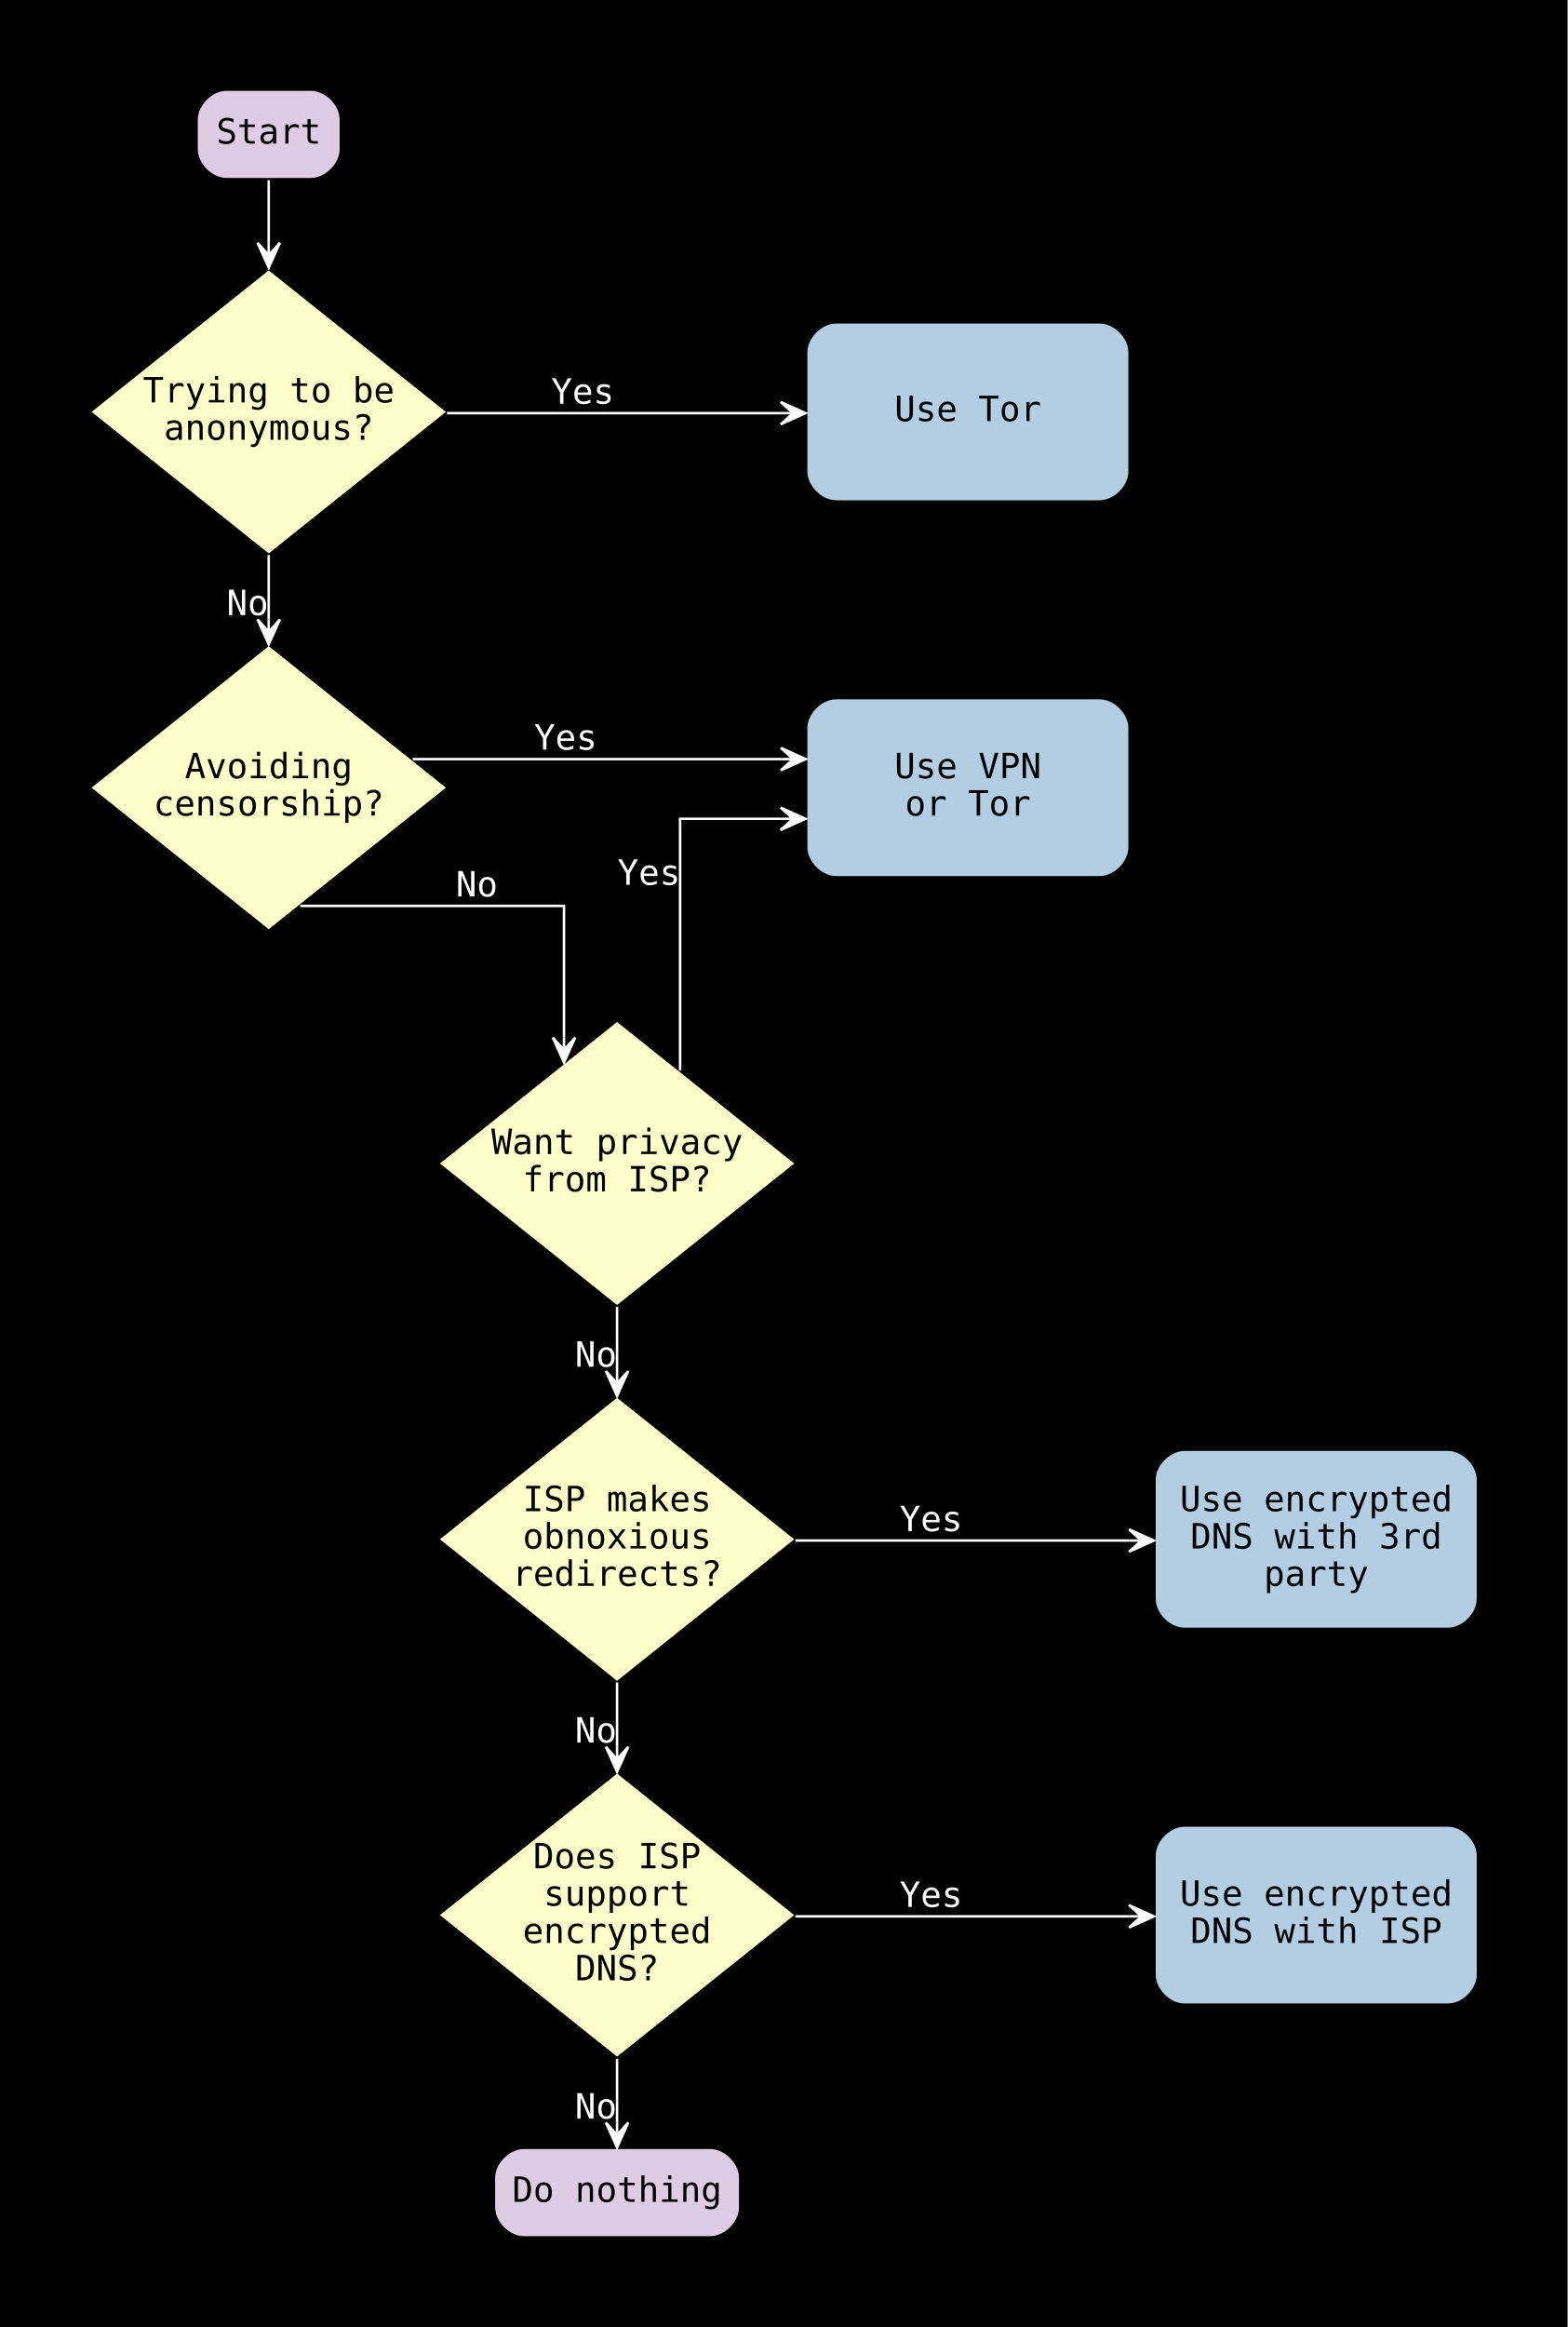
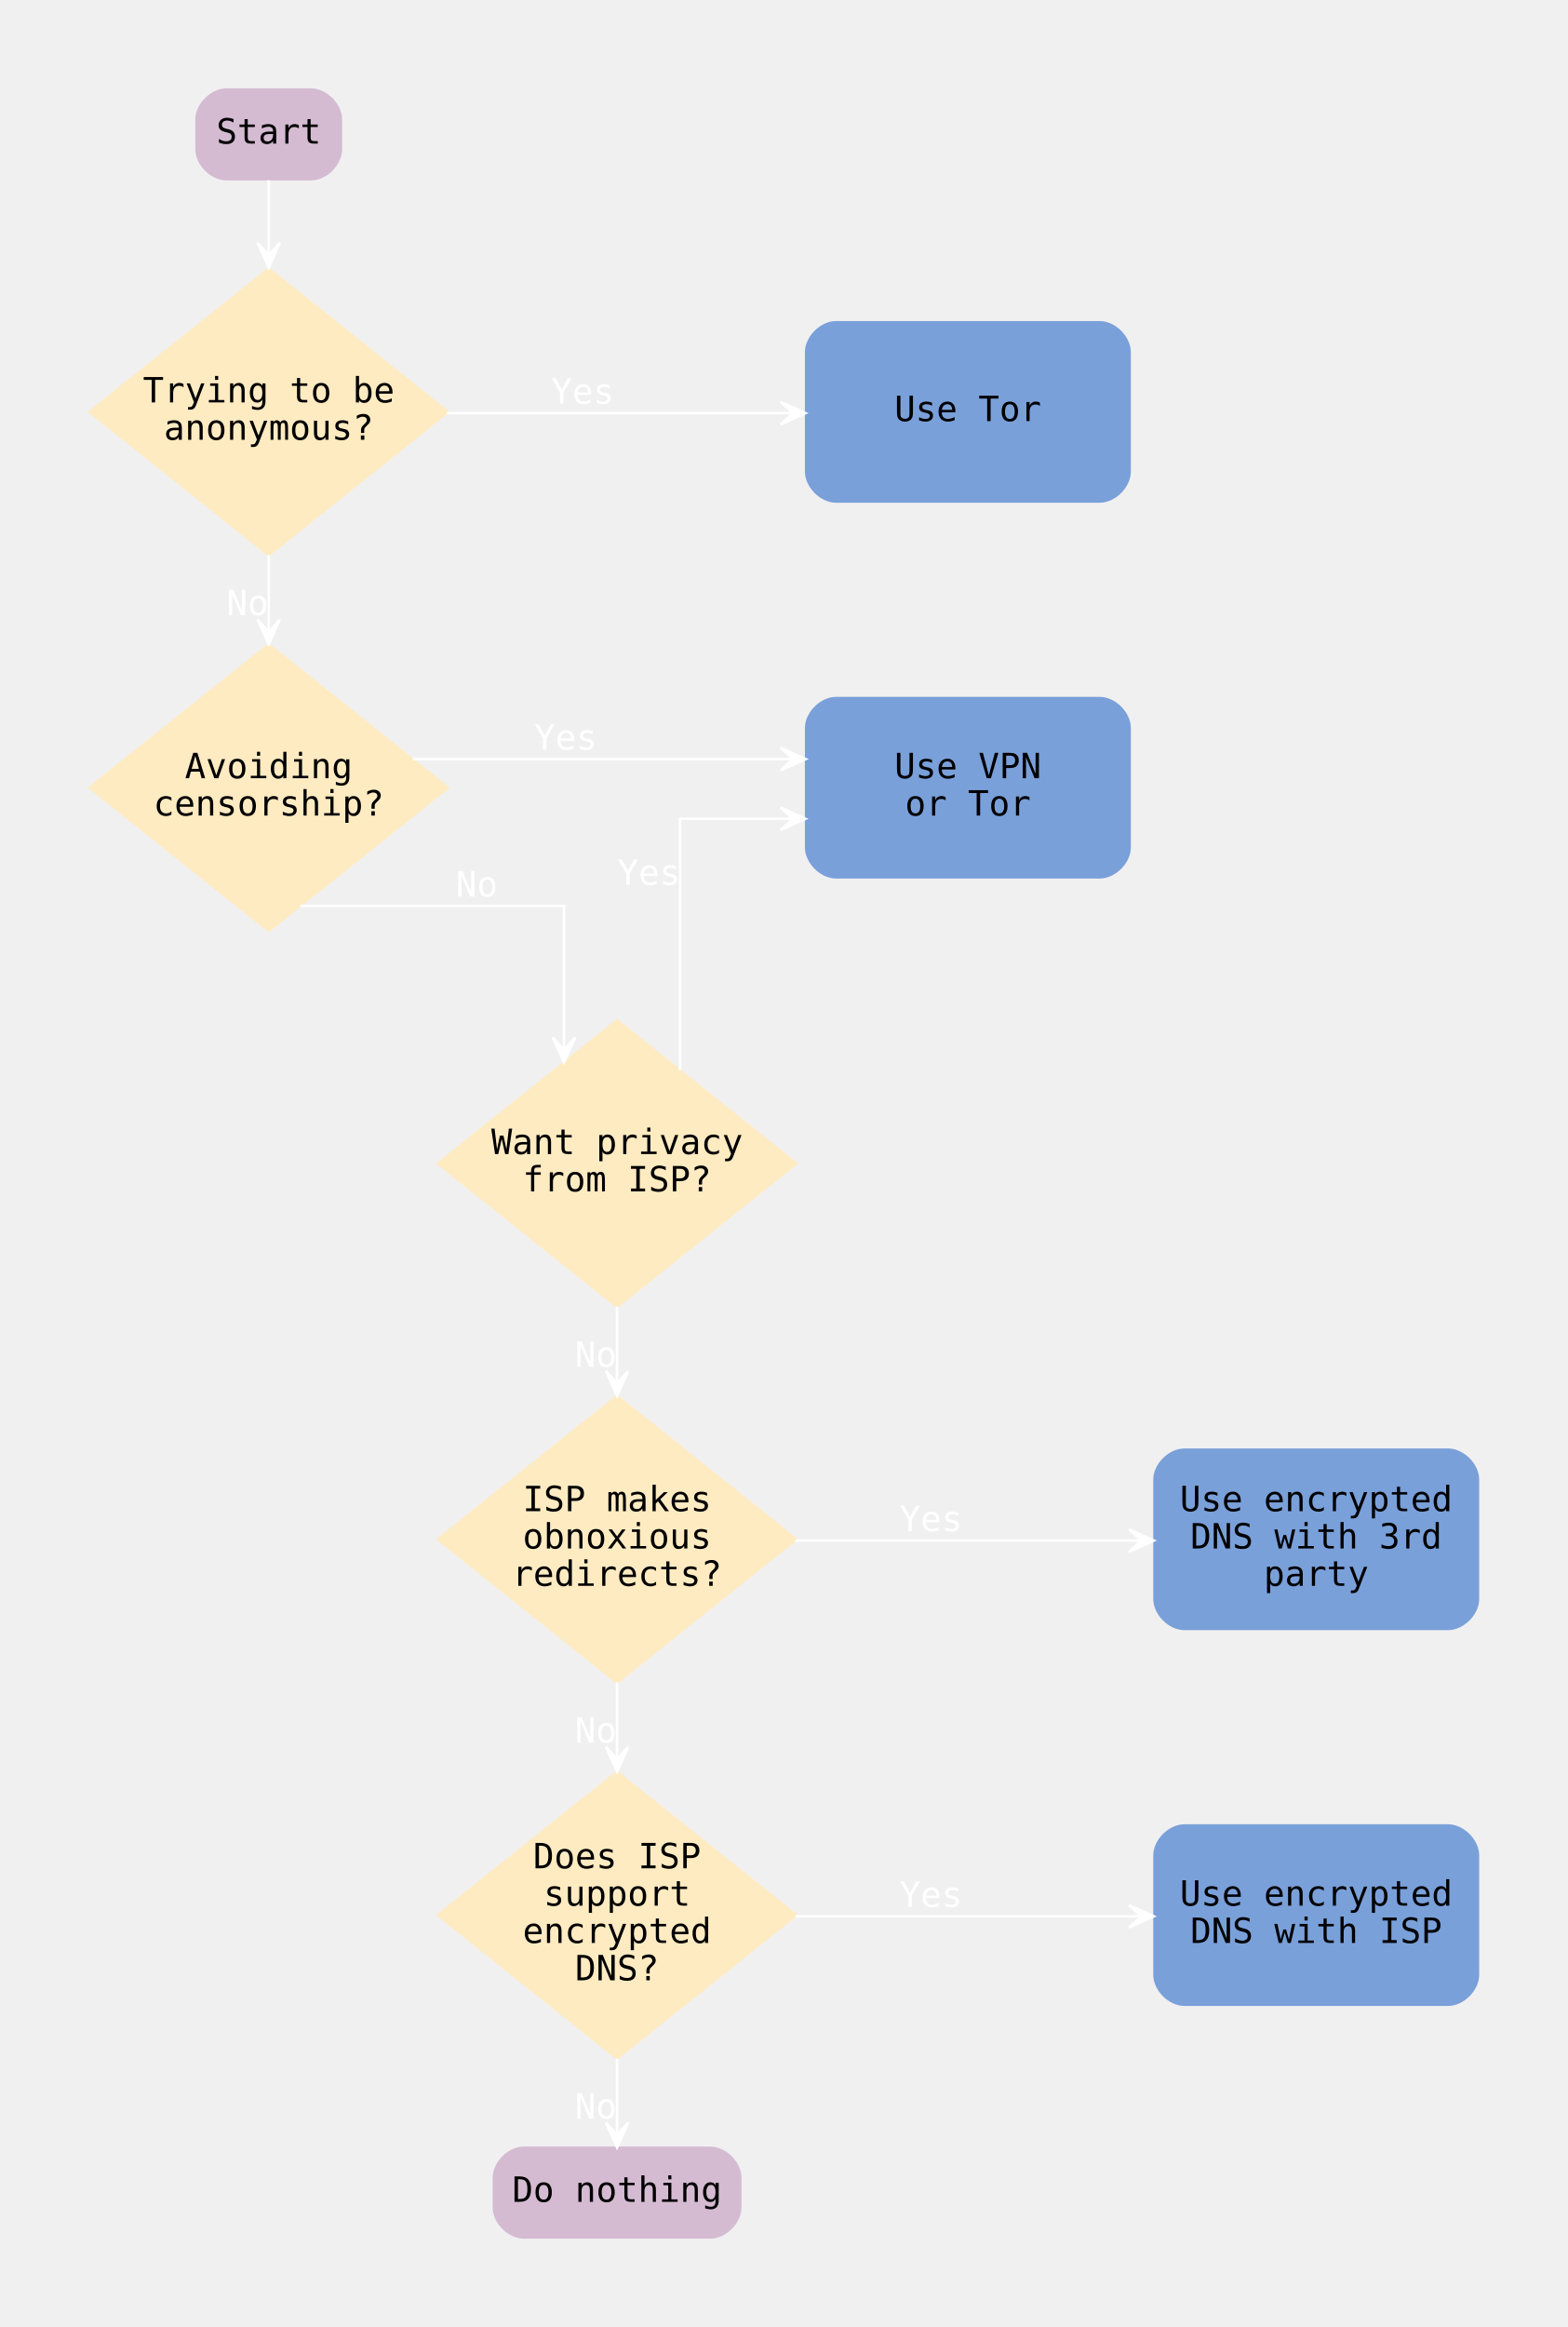
<svg xmlns="http://www.w3.org/2000/svg" width="630pt" height="935pt" viewBox="0.00 0.00 630.00 935.00">
  <g id="graph0" class="graph" transform="scale(1 1) rotate(0) translate(36 899)">
-     <polygon fill="black" stroke="transparent" points="-36,36 -36,-899 594,-899 594,36 -36,36" />
    <g id="node1" class="node">
-       <path fill="#decbe4" stroke="black" d="M89,-863C89,-863 55,-863 55,-863 49,-863 43,-857 43,-851 43,-851 43,-839 43,-839 43,-833 49,-827 55,-827 55,-827 89,-827 89,-827 95,-827 101,-833 101,-839 101,-839 101,-851 101,-851 101,-857 95,-863 89,-863" />
-       <text text-anchor="middle" x="72" y="-841.3" font-family="Monospace" font-size="14.00">Start</text>
+       <path fill="#d4bbd2" stroke="#d4bbd2" d="M89,-863C89,-863 55,-863 55,-863 49,-863 43,-857 43,-851 43,-851 43,-839 43,-839 43,-833 49,-827 55,-827 55,-827 89,-827 89,-827 95,-827 101,-833 101,-839 101,-839 101,-851 101,-851 101,-857 95,-863 89,-863" />
+       <text text-anchor="middle" x="72" y="-841.3" font-family="monospace" font-size="14.00">Start</text>
    </g>
    <g id="node3" class="node">
-       <polygon fill="#ffffcc" stroke="black" points="72,-791 0,-733.5 72,-676 144,-733.5 72,-791" />
-       <text text-anchor="middle" x="72" y="-737.3" font-family="Monospace" font-size="14.00">Trying to be</text>
-       <text text-anchor="middle" x="72" y="-722.3" font-family="Monospace" font-size="14.00"> anonymous?</text>
+       <polygon fill="#ffebc2" stroke="#ffebc2" points="72,-791 0,-733.5 72,-676 144,-733.5 72,-791" />
+       <text text-anchor="middle" x="72" y="-737.3" font-family="monospace" font-size="14.00">Trying to be</text>
+       <text text-anchor="middle" x="72" y="-722.3" font-family="monospace" font-size="14.00"> anonymous?</text>
    </g>
    <g id="edge1" class="edge">
      <path fill="none" stroke="white" d="M72,-826.59C72,-826.59 72,-801.45 72,-801.45" />
      <polygon fill="white" stroke="white" points="72,-791.45 76.5,-801.45 72,-796.45 72,-801.45 72,-801.45 72,-801.45 72,-796.45 67.5,-801.45 72,-791.45 72,-791.45" />
    </g>
    <g id="node2" class="node">
-       <path fill="#decbe4" stroke="black" d="M249.5,-36C249.5,-36 174.5,-36 174.5,-36 168.5,-36 162.5,-30 162.5,-24 162.5,-24 162.5,-12 162.5,-12 162.5,-6 168.5,0 174.5,0 174.5,0 249.5,0 249.5,0 255.5,0 261.5,-6 261.5,-12 261.5,-12 261.5,-24 261.5,-24 261.5,-30 255.5,-36 249.5,-36" />
-       <text text-anchor="middle" x="212" y="-14.3" font-family="Monospace" font-size="14.00">Do nothing</text>
+       <path fill="#d4bbd2" stroke="#d4bbd2" d="M249.5,-36C249.5,-36 174.5,-36 174.5,-36 168.5,-36 162.5,-30 162.5,-24 162.5,-24 162.5,-12 162.5,-12 162.5,-6 168.5,0 174.5,0 174.5,0 249.5,0 249.5,0 255.5,0 261.5,-6 261.5,-12 261.5,-12 261.5,-24 261.5,-24 261.5,-30 255.5,-36 249.5,-36" />
+       <text text-anchor="middle" x="212" y="-14.3" font-family="monospace" font-size="14.00">Do nothing</text>
    </g>
    <g id="node4" class="node">
-       <polygon fill="#ffffcc" stroke="black" points="72,-640 0,-582.5 72,-525 144,-582.5 72,-640" />
-       <text text-anchor="middle" x="72" y="-586.3" font-family="Monospace" font-size="14.00">Avoiding</text>
-       <text text-anchor="middle" x="72" y="-571.3" font-family="Monospace" font-size="14.00"> censorship?</text>
+       <polygon fill="#ffebc2" stroke="#ffebc2" points="72,-640 0,-582.5 72,-525 144,-582.5 72,-640" />
+       <text text-anchor="middle" x="72" y="-586.3" font-family="monospace" font-size="14.00">Avoiding</text>
+       <text text-anchor="middle" x="72" y="-571.3" font-family="monospace" font-size="14.00"> censorship?</text>
    </g>
    <g id="edge3" class="edge">
      <path fill="none" stroke="white" d="M72,-675.98C72,-675.98 72,-650.11 72,-650.11" />
      <polygon fill="white" stroke="white" points="72,-640.11 76.5,-650.11 72,-645.11 72,-650.11 72,-650.11 72,-650.11 72,-645.11 67.5,-650.11 72,-640.11 72,-640.11" />
-       <text text-anchor="middle" x="63.5" y="-651.85" font-family="Monospace" font-size="14.00" fill="white">No</text>
+       <text text-anchor="middle" x="63.5" y="-651.85" font-family="monospace" font-size="14.00" fill="white">No</text>
    </g>
    <g id="node8" class="node">
-       <path fill="#b3cde3" stroke="black" d="M300,-697.5C300,-697.5 406,-697.5 406,-697.5 412,-697.5 418,-703.5 418,-709.5 418,-709.5 418,-757.5 418,-757.5 418,-763.5 412,-769.5 406,-769.5 406,-769.5 300,-769.5 300,-769.5 294,-769.5 288,-763.5 288,-757.5 288,-757.5 288,-709.5 288,-709.5 288,-703.5 294,-697.5 300,-697.5" />
-       <text text-anchor="middle" x="353" y="-729.8" font-family="Monospace" font-size="14.00">Use Tor</text>
+       <path fill="#7aa0da" stroke="#7aa0da" d="M300,-697.5C300,-697.5 406,-697.5 406,-697.5 412,-697.5 418,-703.5 418,-709.5 418,-709.5 418,-757.5 418,-757.5 418,-763.5 412,-769.5 406,-769.5 406,-769.5 300,-769.5 300,-769.5 294,-769.5 288,-763.5 288,-757.5 288,-757.5 288,-709.5 288,-709.5 288,-703.5 294,-697.5 300,-697.5" />
+       <text text-anchor="middle" x="353" y="-729.8" font-family="monospace" font-size="14.00">Use Tor</text>
    </g>
    <g id="edge2" class="edge">
      <path fill="none" stroke="white" d="M143.64,-733C143.64,-733 277.75,-733 277.75,-733" />
      <polygon fill="white" stroke="white" points="287.75,-733 277.75,-737.5 282.75,-733 277.75,-733 277.75,-733 277.75,-733 282.75,-733 277.75,-728.5 287.75,-733 287.75,-733" />
-       <text text-anchor="middle" x="198.19" y="-736.8" font-family="Monospace" font-size="14.00" fill="white">Yes</text>
+       <text text-anchor="middle" x="198.19" y="-736.8" font-family="monospace" font-size="14.00" fill="white">Yes</text>
    </g>
    <g id="node5" class="node">
-       <polygon fill="#ffffcc" stroke="black" points="212,-489 140,-431.5 212,-374 284,-431.5 212,-489" />
-       <text text-anchor="middle" x="212" y="-435.3" font-family="Monospace" font-size="14.00">Want privacy</text>
-       <text text-anchor="middle" x="212" y="-420.3" font-family="Monospace" font-size="14.00"> from ISP?</text>
+       <polygon fill="#ffebc2" stroke="#ffebc2" points="212,-489 140,-431.5 212,-374 284,-431.5 212,-489" />
+       <text text-anchor="middle" x="212" y="-435.3" font-family="monospace" font-size="14.00">Want privacy</text>
+       <text text-anchor="middle" x="212" y="-420.3" font-family="monospace" font-size="14.00"> from ISP?</text>
    </g>
    <g id="edge5" class="edge">
      <path fill="none" stroke="white" d="M84.7,-535C115.31,-535 190.67,-535 190.67,-535 190.67,-535 190.67,-482.11 190.67,-482.11" />
      <polygon fill="white" stroke="white" points="190.67,-472.11 195.17,-482.11 190.67,-477.11 190.67,-482.11 190.67,-482.11 190.67,-482.11 190.67,-477.11 186.17,-482.11 190.67,-472.11 190.67,-472.11" />
-       <text text-anchor="middle" x="155.63" y="-538.8" font-family="Monospace" font-size="14.00" fill="white">No</text>
+       <text text-anchor="middle" x="155.63" y="-538.8" font-family="monospace" font-size="14.00" fill="white">No</text>
    </g>
    <g id="node9" class="node">
-       <path fill="#b3cde3" stroke="black" d="M300,-546.5C300,-546.5 406,-546.5 406,-546.5 412,-546.5 418,-552.5 418,-558.5 418,-558.5 418,-606.5 418,-606.5 418,-612.5 412,-618.5 406,-618.5 406,-618.5 300,-618.5 300,-618.5 294,-618.5 288,-612.5 288,-606.5 288,-606.5 288,-558.5 288,-558.5 288,-552.5 294,-546.5 300,-546.5" />
-       <text text-anchor="middle" x="353" y="-586.3" font-family="Monospace" font-size="14.00">Use VPN</text>
-       <text text-anchor="middle" x="353" y="-571.3" font-family="Monospace" font-size="14.00"> or Tor</text>
+       <path fill="#7aa0da" stroke="#7aa0da" d="M300,-546.5C300,-546.5 406,-546.5 406,-546.5 412,-546.5 418,-552.5 418,-558.5 418,-558.5 418,-606.5 418,-606.5 418,-612.5 412,-618.5 406,-618.5 406,-618.5 300,-618.5 300,-618.5 294,-618.5 288,-612.5 288,-606.5 288,-606.5 288,-558.5 288,-558.5 288,-552.5 294,-546.5 300,-546.5" />
+       <text text-anchor="middle" x="353" y="-586.3" font-family="monospace" font-size="14.00">Use VPN</text>
+       <text text-anchor="middle" x="353" y="-571.3" font-family="monospace" font-size="14.00"> or Tor</text>
    </g>
    <g id="edge4" class="edge">
      <path fill="none" stroke="white" d="M129.88,-594C129.88,-594 277.82,-594 277.82,-594" />
      <polygon fill="white" stroke="white" points="287.82,-594 277.82,-598.5 282.82,-594 277.82,-594 277.82,-594 277.82,-594 282.82,-594 277.82,-589.5 287.82,-594 287.82,-594" />
-       <text text-anchor="middle" x="191.35" y="-597.8" font-family="Monospace" font-size="14.00" fill="white">Yes</text>
+       <text text-anchor="middle" x="191.35" y="-597.8" font-family="monospace" font-size="14.00" fill="white">Yes</text>
    </g>
    <g id="node6" class="node">
-       <polygon fill="#ffffcc" stroke="black" points="212,-338 140,-280.5 212,-223 284,-280.5 212,-338" />
-       <text text-anchor="middle" x="212" y="-291.8" font-family="Monospace" font-size="14.00">ISP makes</text>
-       <text text-anchor="middle" x="212" y="-276.8" font-family="Monospace" font-size="14.00"> obnoxious</text>
-       <text text-anchor="middle" x="212" y="-261.8" font-family="Monospace" font-size="14.00"> redirects?</text>
+       <polygon fill="#ffebc2" stroke="#ffebc2" points="212,-338 140,-280.5 212,-223 284,-280.5 212,-338" />
+       <text text-anchor="middle" x="212" y="-291.8" font-family="monospace" font-size="14.00">ISP makes</text>
+       <text text-anchor="middle" x="212" y="-276.8" font-family="monospace" font-size="14.00"> obnoxious</text>
+       <text text-anchor="middle" x="212" y="-261.8" font-family="monospace" font-size="14.00"> redirects?</text>
    </g>
    <g id="edge7" class="edge">
      <path fill="none" stroke="white" d="M212,-373.98C212,-373.98 212,-348.11 212,-348.11" />
      <polygon fill="white" stroke="white" points="212,-338.11 216.5,-348.11 212,-343.11 212,-348.11 212,-348.11 212,-348.11 212,-343.11 207.5,-348.11 212,-338.11 212,-338.11" />
-       <text text-anchor="middle" x="203.5" y="-349.85" font-family="Monospace" font-size="14.00" fill="white">No</text>
+       <text text-anchor="middle" x="203.5" y="-349.85" font-family="monospace" font-size="14.00" fill="white">No</text>
    </g>
    <g id="edge6" class="edge">
      <path fill="none" stroke="white" d="M237.33,-468.98C237.33,-510 237.33,-570 237.33,-570 237.33,-570 277.73,-570 277.73,-570" />
      <polygon fill="white" stroke="white" points="287.73,-570 277.73,-574.5 282.73,-570 277.73,-570 277.73,-570 277.73,-570 282.73,-570 277.73,-565.5 287.73,-570 287.73,-570" />
-       <text text-anchor="middle" x="224.83" y="-543.49" font-family="Monospace" font-size="14.00" fill="white">Yes</text>
+       <text text-anchor="middle" x="224.83" y="-543.49" font-family="monospace" font-size="14.00" fill="white">Yes</text>
    </g>
    <g id="node7" class="node">
-       <polygon fill="#ffffcc" stroke="black" points="212,-187 140,-129.5 212,-72 284,-129.5 212,-187" />
-       <text text-anchor="middle" x="212" y="-148.3" font-family="Monospace" font-size="14.00">Does ISP</text>
-       <text text-anchor="middle" x="212" y="-133.3" font-family="Monospace" font-size="14.00"> support</text>
-       <text text-anchor="middle" x="212" y="-118.3" font-family="Monospace" font-size="14.00"> encrypted</text>
-       <text text-anchor="middle" x="212" y="-103.3" font-family="Monospace" font-size="14.00"> DNS?</text>
+       <polygon fill="#ffebc2" stroke="#ffebc2" points="212,-187 140,-129.5 212,-72 284,-129.5 212,-187" />
+       <text text-anchor="middle" x="212" y="-148.3" font-family="monospace" font-size="14.00">Does ISP</text>
+       <text text-anchor="middle" x="212" y="-133.3" font-family="monospace" font-size="14.00"> support</text>
+       <text text-anchor="middle" x="212" y="-118.3" font-family="monospace" font-size="14.00"> encrypted</text>
+       <text text-anchor="middle" x="212" y="-103.3" font-family="monospace" font-size="14.00"> DNS?</text>
    </g>
    <g id="edge9" class="edge">
      <path fill="none" stroke="white" d="M212,-222.98C212,-222.98 212,-197.11 212,-197.11" />
      <polygon fill="white" stroke="white" points="212,-187.11 216.5,-197.11 212,-192.11 212,-197.11 212,-197.11 212,-197.11 212,-192.11 207.5,-197.11 212,-187.11 212,-187.11" />
-       <text text-anchor="middle" x="203.5" y="-198.85" font-family="Monospace" font-size="14.00" fill="white">No</text>
+       <text text-anchor="middle" x="203.5" y="-198.85" font-family="monospace" font-size="14.00" fill="white">No</text>
    </g>
    <g id="node10" class="node">
-       <path fill="#b3cde3" stroke="black" d="M440,-244.5C440,-244.5 546,-244.5 546,-244.5 552,-244.5 558,-250.5 558,-256.5 558,-256.5 558,-304.5 558,-304.5 558,-310.5 552,-316.5 546,-316.5 546,-316.5 440,-316.5 440,-316.5 434,-316.5 428,-310.5 428,-304.5 428,-304.5 428,-256.5 428,-256.5 428,-250.5 434,-244.5 440,-244.5" />
-       <text text-anchor="middle" x="493" y="-291.8" font-family="Monospace" font-size="14.00">Use encrypted</text>
-       <text text-anchor="middle" x="493" y="-276.8" font-family="Monospace" font-size="14.00"> DNS with 3rd</text>
-       <text text-anchor="middle" x="493" y="-261.8" font-family="Monospace" font-size="14.00"> party</text>
+       <path fill="#7aa0da" stroke="#7aa0da" d="M440,-244.5C440,-244.5 546,-244.5 546,-244.5 552,-244.5 558,-250.5 558,-256.5 558,-256.5 558,-304.5 558,-304.5 558,-310.5 552,-316.5 546,-316.5 546,-316.5 440,-316.5 440,-316.5 434,-316.5 428,-310.5 428,-304.5 428,-304.5 428,-256.5 428,-256.5 428,-250.5 434,-244.5 440,-244.5" />
+       <text text-anchor="middle" x="493" y="-291.8" font-family="monospace" font-size="14.00">Use encrypted</text>
+       <text text-anchor="middle" x="493" y="-276.8" font-family="monospace" font-size="14.00"> DNS with 3rd</text>
+       <text text-anchor="middle" x="493" y="-261.8" font-family="monospace" font-size="14.00"> party</text>
    </g>
    <g id="edge8" class="edge">
      <path fill="none" stroke="white" d="M283.64,-280C283.64,-280 417.75,-280 417.75,-280" />
      <polygon fill="white" stroke="white" points="427.75,-280 417.75,-284.5 422.75,-280 417.75,-280 417.75,-280 417.75,-280 422.75,-280 417.75,-275.5 427.75,-280 427.75,-280" />
-       <text text-anchor="middle" x="338.19" y="-283.8" font-family="Monospace" font-size="14.00" fill="white">Yes</text>
+       <text text-anchor="middle" x="338.19" y="-283.8" font-family="monospace" font-size="14.00" fill="white">Yes</text>
    </g>
    <g id="edge11" class="edge">
      <path fill="none" stroke="white" d="M212,-71.79C212,-71.79 212,-46.13 212,-46.13" />
      <polygon fill="white" stroke="white" points="212,-36.13 216.5,-46.13 212,-41.13 212,-46.13 212,-46.13 212,-46.13 212,-41.13 207.5,-46.13 212,-36.13 212,-36.13" />
-       <text text-anchor="middle" x="203.5" y="-47.76" font-family="Monospace" font-size="14.00" fill="white">No</text>
+       <text text-anchor="middle" x="203.5" y="-47.76" font-family="monospace" font-size="14.00" fill="white">No</text>
    </g>
    <g id="node11" class="node">
-       <path fill="#b3cde3" stroke="black" d="M440,-93.5C440,-93.5 546,-93.5 546,-93.5 552,-93.5 558,-99.5 558,-105.5 558,-105.5 558,-153.5 558,-153.5 558,-159.5 552,-165.5 546,-165.5 546,-165.5 440,-165.5 440,-165.5 434,-165.5 428,-159.5 428,-153.5 428,-153.5 428,-105.5 428,-105.5 428,-99.5 434,-93.5 440,-93.5" />
-       <text text-anchor="middle" x="493" y="-133.3" font-family="Monospace" font-size="14.00">Use encrypted</text>
-       <text text-anchor="middle" x="493" y="-118.3" font-family="Monospace" font-size="14.00"> DNS with ISP</text>
+       <path fill="#7aa0da" stroke="#7aa0da" d="M440,-93.5C440,-93.5 546,-93.5 546,-93.5 552,-93.5 558,-99.5 558,-105.5 558,-105.5 558,-153.5 558,-153.5 558,-159.5 552,-165.5 546,-165.5 546,-165.5 440,-165.5 440,-165.5 434,-165.5 428,-159.5 428,-153.5 428,-153.5 428,-105.5 428,-105.5 428,-99.5 434,-93.5 440,-93.5" />
+       <text text-anchor="middle" x="493" y="-133.3" font-family="monospace" font-size="14.00">Use encrypted</text>
+       <text text-anchor="middle" x="493" y="-118.3" font-family="monospace" font-size="14.00"> DNS with ISP</text>
    </g>
    <g id="edge10" class="edge">
      <path fill="none" stroke="white" d="M283.64,-129C283.64,-129 417.75,-129 417.75,-129" />
      <polygon fill="white" stroke="white" points="427.75,-129 417.75,-133.5 422.75,-129 417.75,-129 417.75,-129 417.75,-129 422.75,-129 417.75,-124.5 427.75,-129 427.75,-129" />
-       <text text-anchor="middle" x="338.19" y="-132.8" font-family="Monospace" font-size="14.00" fill="white">Yes</text>
+       <text text-anchor="middle" x="338.19" y="-132.8" font-family="monospace" font-size="14.00" fill="white">Yes</text>
    </g>
  </g>
</svg>
